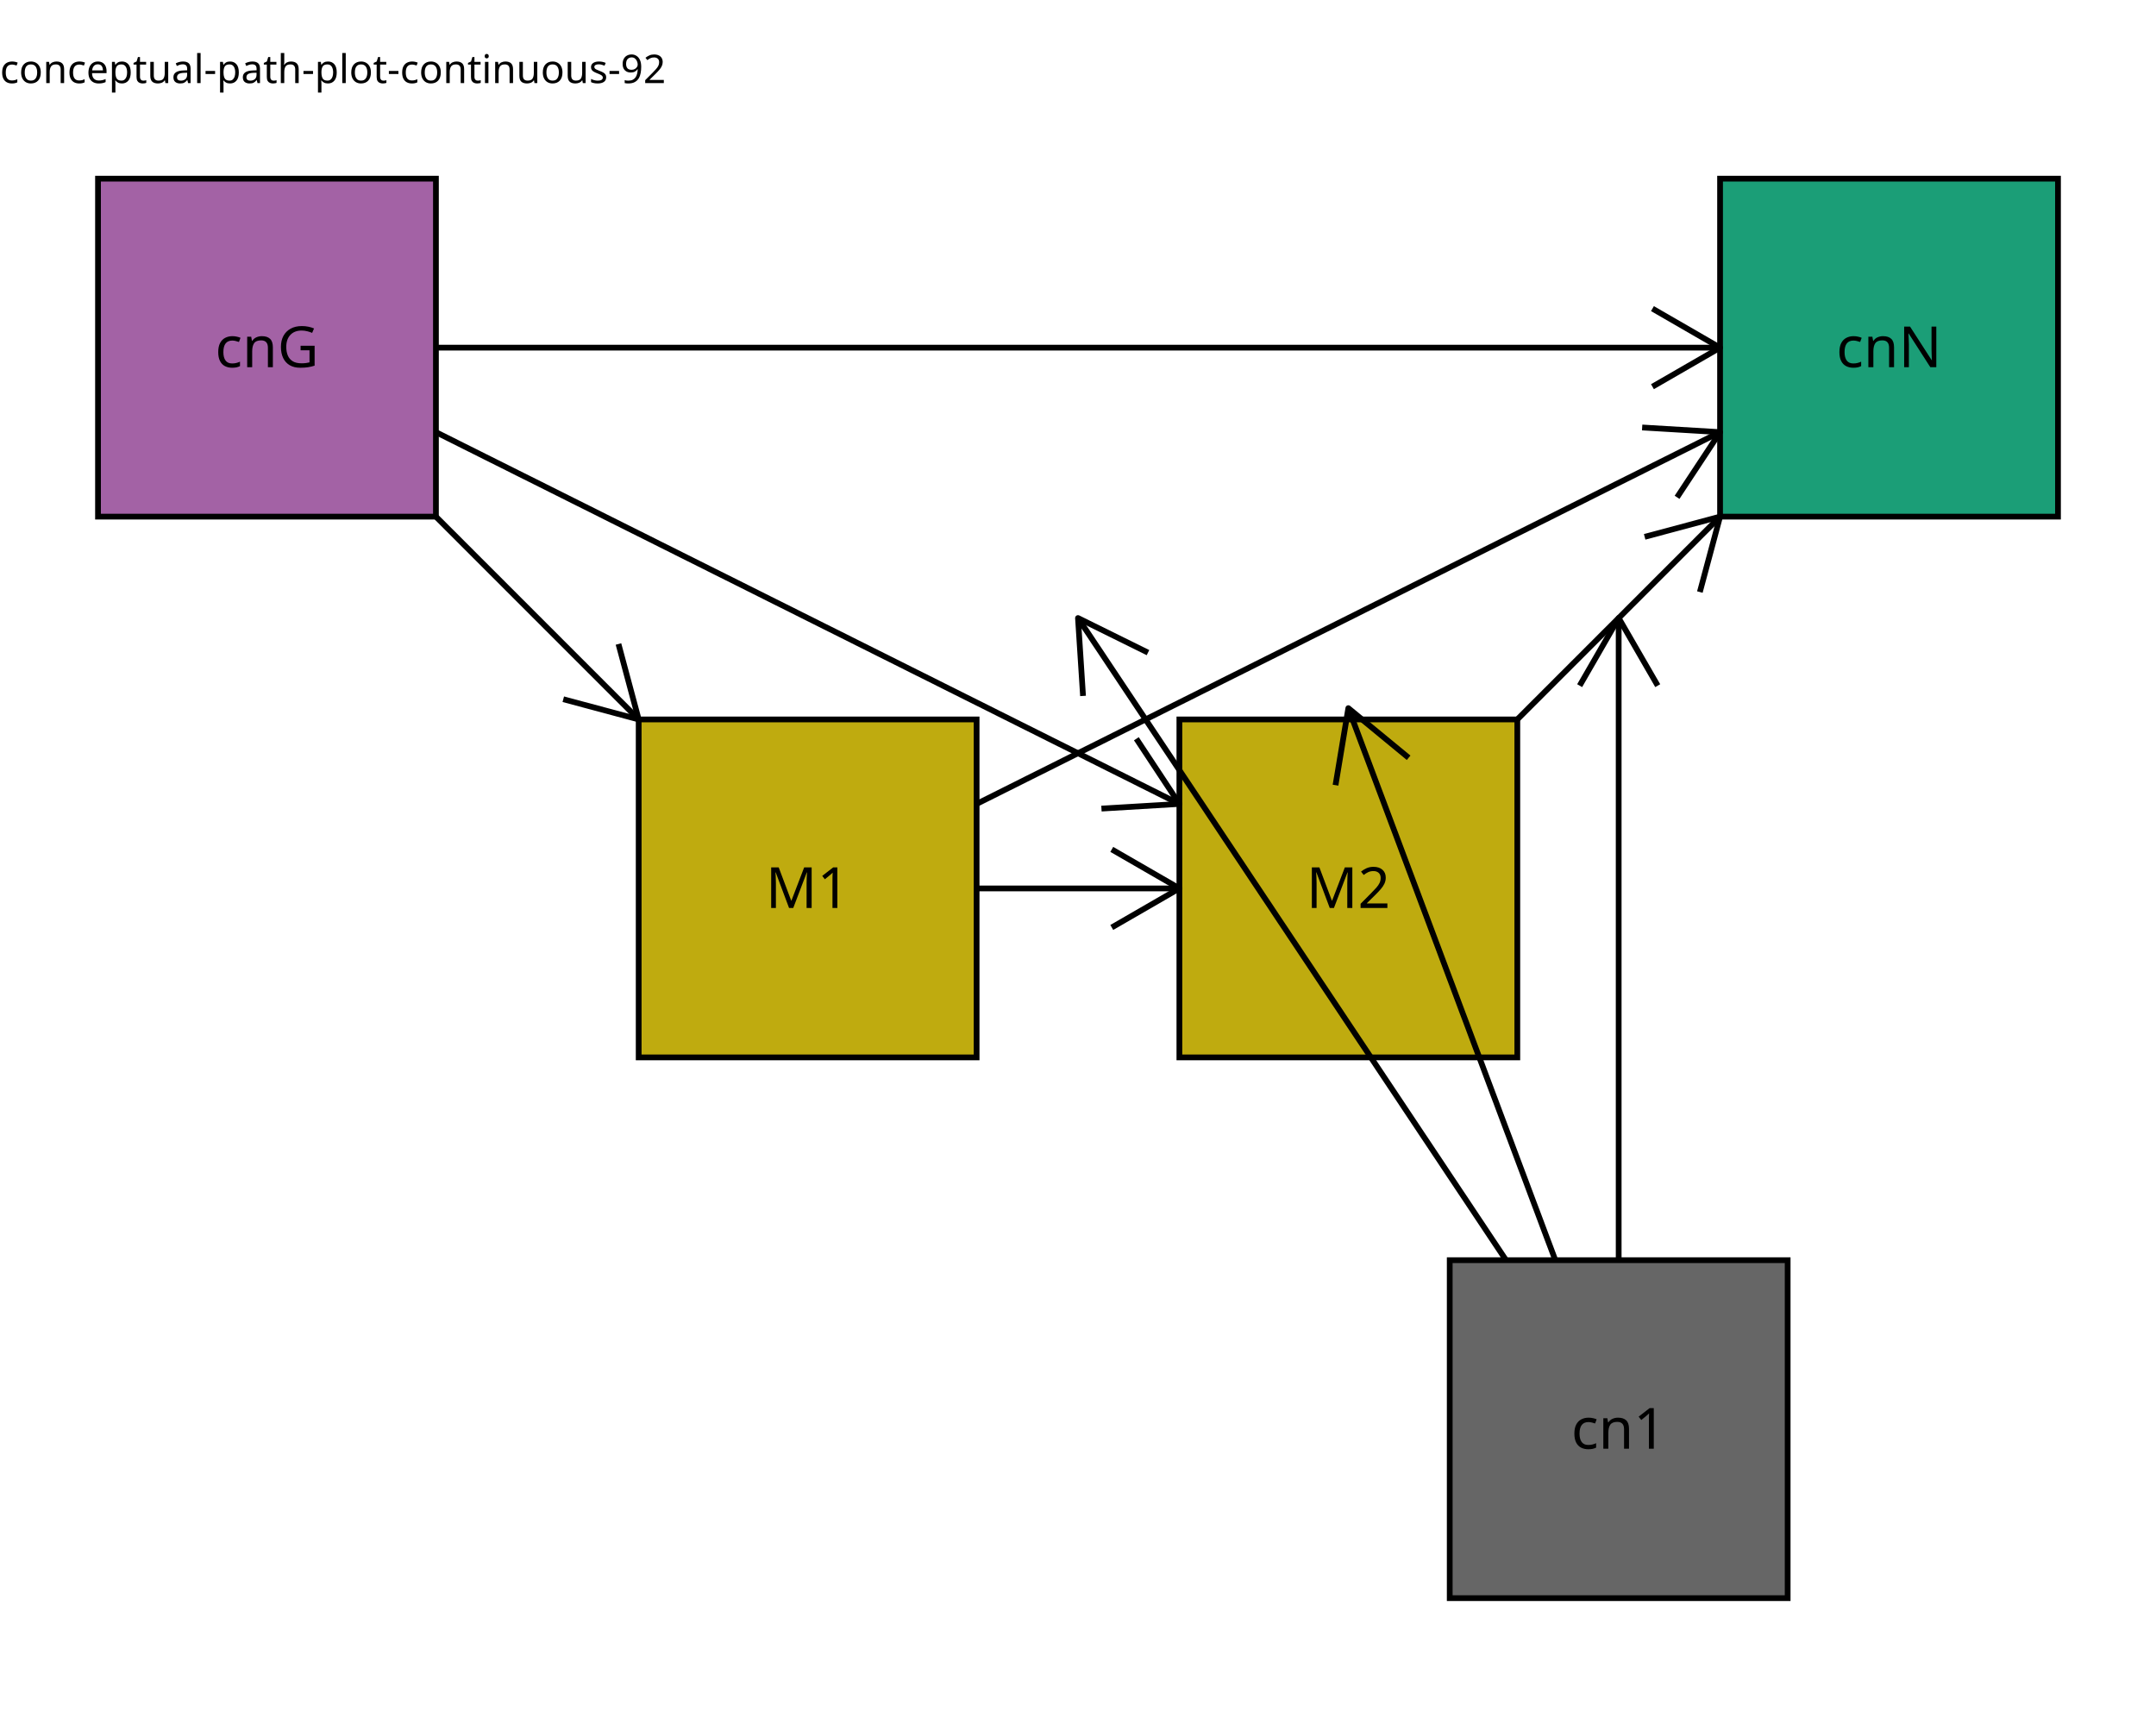
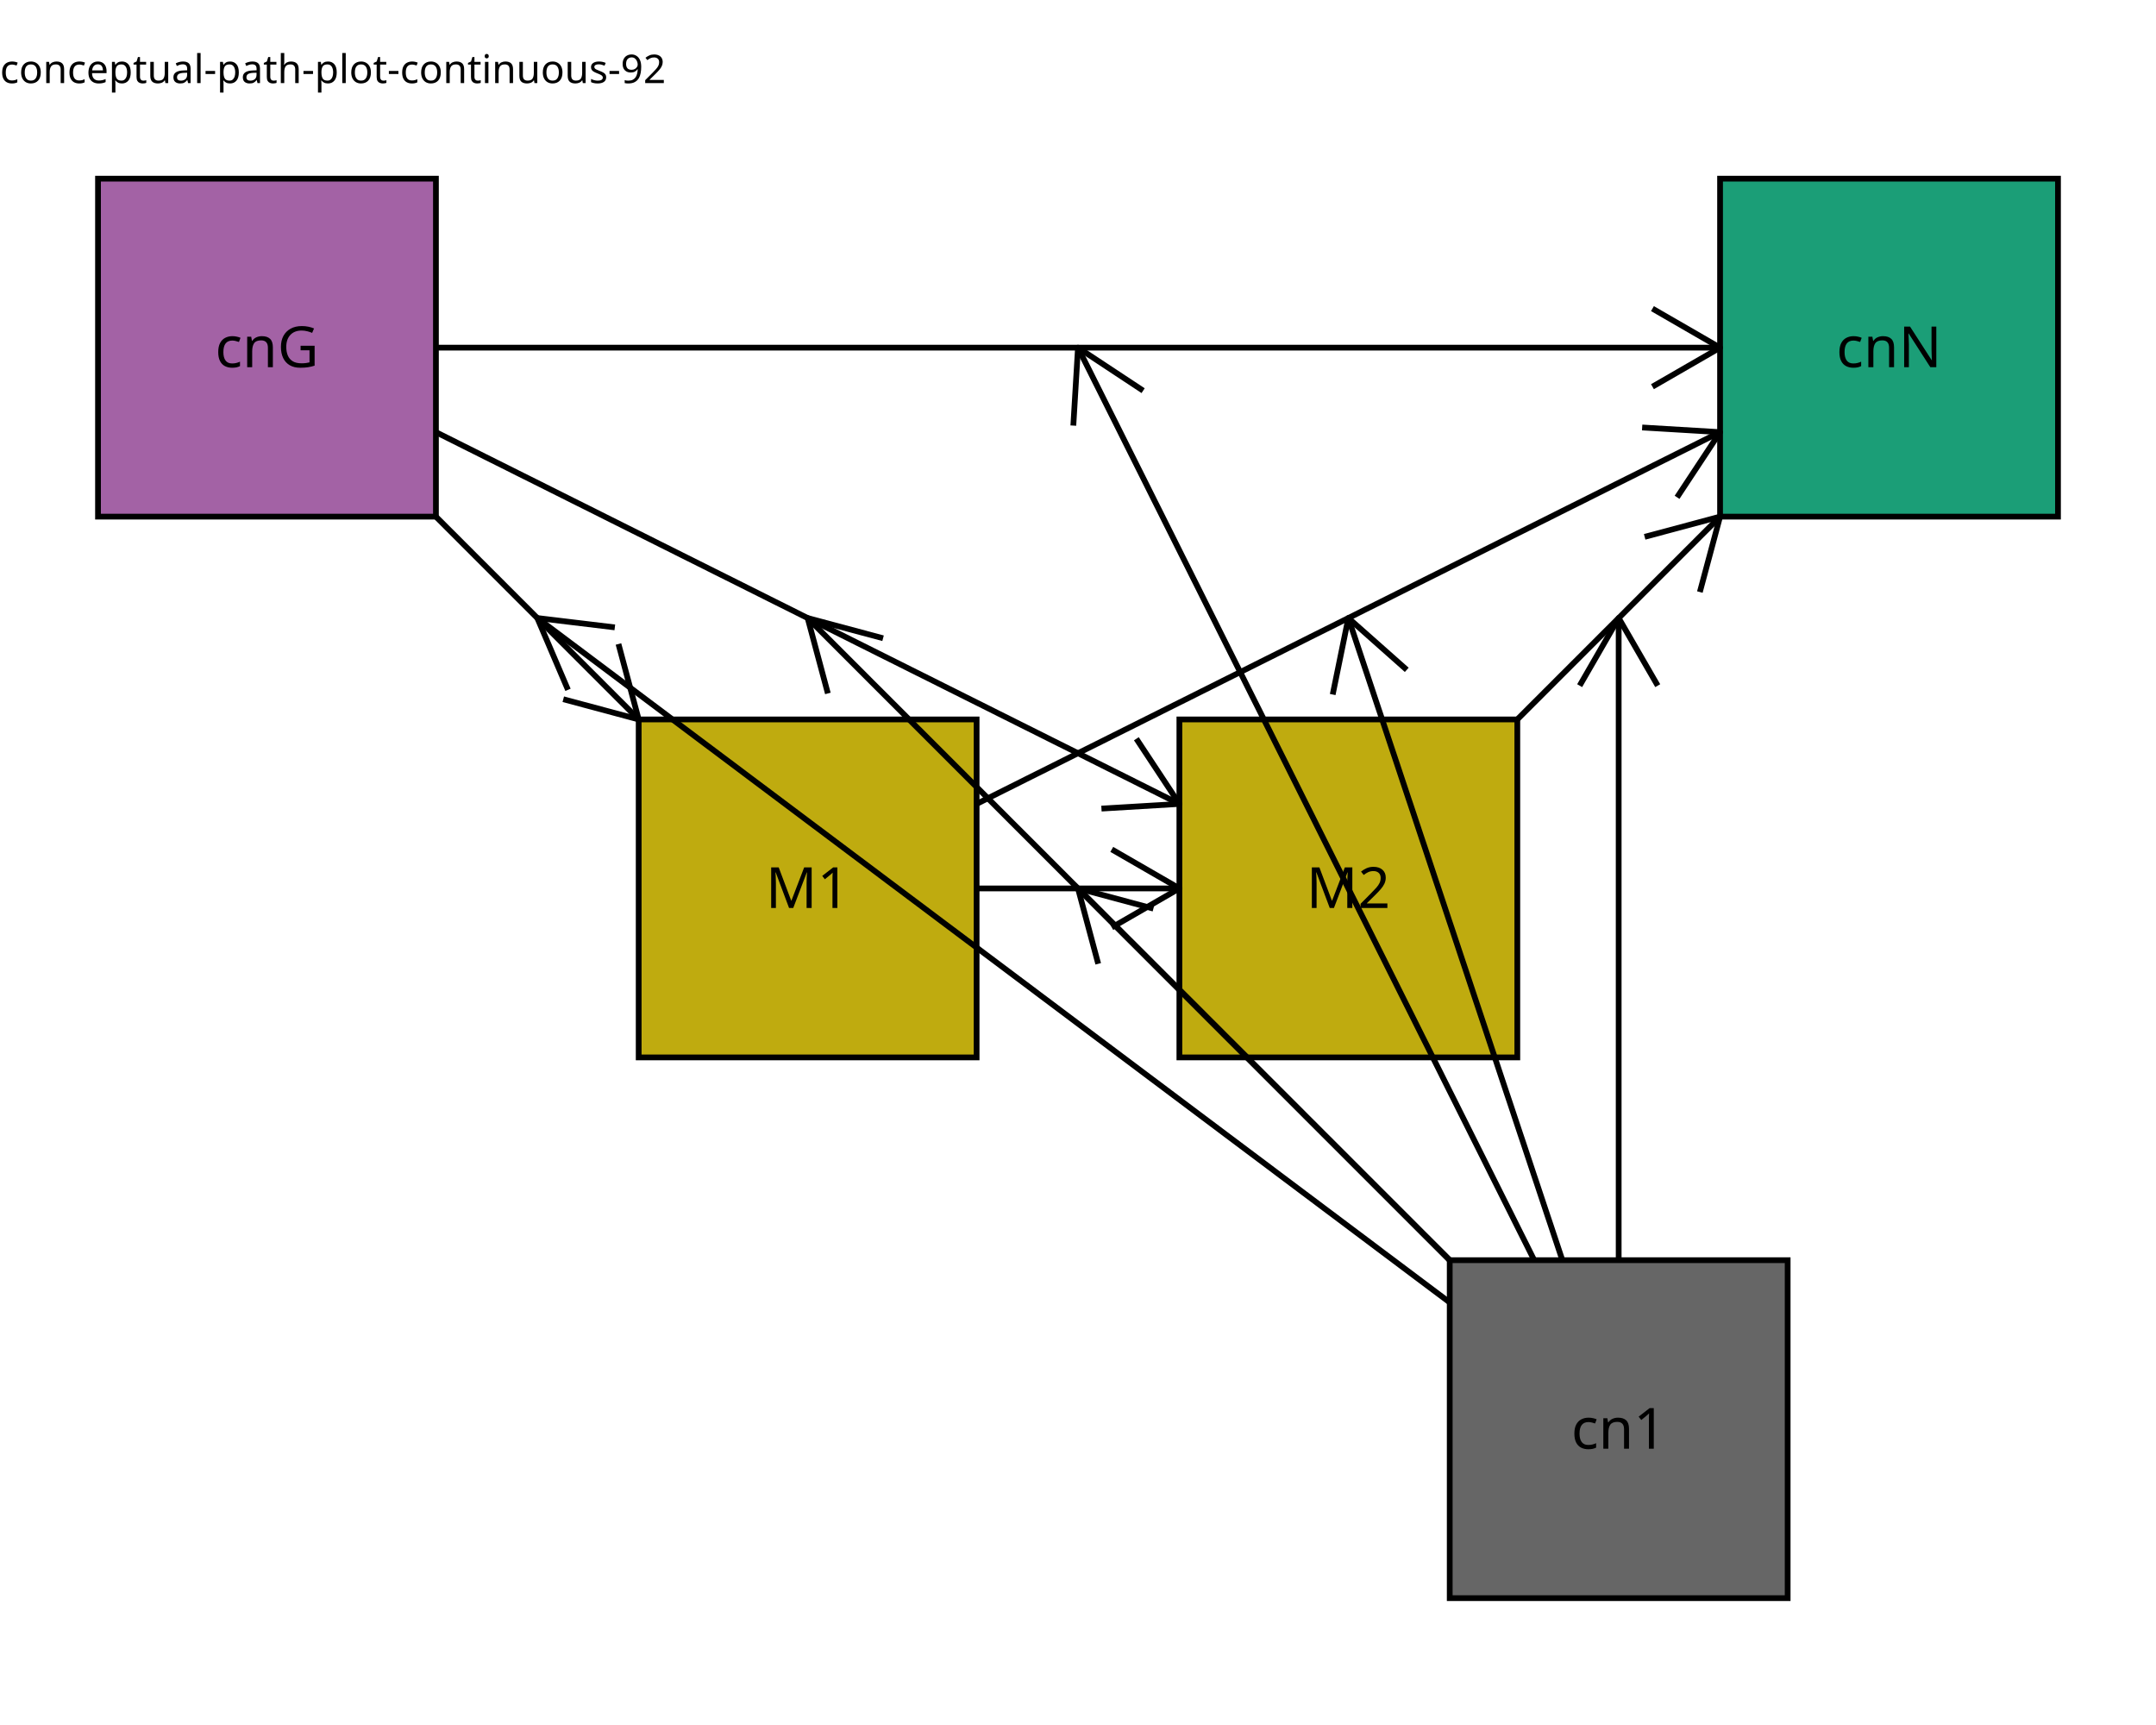
<svg xmlns="http://www.w3.org/2000/svg" class="svglite" data-engine-version="2.0" width="720.00pt" height="576.00pt" viewBox="0 0 720.00 576.00">
  <defs>
    <style type="text/css">
    .svglite line, .svglite polyline, .svglite polygon, .svglite path, .svglite rect, .svglite circle {
      fill: none;
      stroke: #000000;
      stroke-linecap: round;
      stroke-linejoin: round;
      stroke-miterlimit: 10.00;
    }
  </style>
  </defs>
  <rect width="100%" height="100%" style="stroke: none; fill: #FFFFFF;" />
  <defs>
    <clipPath id="cpMC4wMHw3MjAuMDB8MC4wMHw1NzYuMDA=">
      <rect x="0.00" y="0.00" width="720.00" height="576.00" />
    </clipPath>
  </defs>
  <g clip-path="url(#cpMC4wMHw3MjAuMDB8MC4wMHw1NzYuMDA=)">
</g>
  <defs>
    <clipPath id="cpMC4wMHw3MjAuMDB8MTguNjZ8NTU3LjM0">
      <rect x="0.00" y="18.66" width="720.00" height="538.68" />
    </clipPath>
  </defs>
  <g clip-path="url(#cpMC4wMHw3MjAuMDB8MTguNjZ8NTU3LjM0)">
    <rect x="0.00" y="18.66" width="720.00" height="538.68" style="stroke-width: 10.67; stroke: none;" />
  </g>
  <g clip-path="url(#cpMC4wMHw3MjAuMDB8MC4wMHw1NzYuMDA=)">
</g>
  <defs>
    <clipPath id="cpMC4wMHw3MjAuMDB8MzUuOTZ8NTU3LjM0">
      <rect x="0.00" y="35.96" width="720.00" height="521.38" />
    </clipPath>
  </defs>
  <g clip-path="url(#cpMC4wMHw3MjAuMDB8MzUuOTZ8NTU3LjM0)">
    <rect x="0.00" y="35.96" width="720.00" height="521.38" style="stroke-width: 10.67; stroke: none;" />
    <rect x="32.73" y="59.66" width="112.85" height="112.85" style="stroke-width: 1.92; stroke-linecap: butt; stroke-linejoin: miter; fill: #A362A5;" />
    <rect x="574.42" y="59.66" width="112.85" height="112.85" style="stroke-width: 1.92; stroke-linecap: butt; stroke-linejoin: miter; fill: #1B9E77;" />
    <rect x="213.29" y="240.23" width="112.85" height="112.85" style="stroke-width: 1.92; stroke-linecap: butt; stroke-linejoin: miter; fill: #BFAB0F;" />
    <rect x="393.86" y="240.23" width="112.85" height="112.85" style="stroke-width: 1.92; stroke-linecap: butt; stroke-linejoin: miter; fill: #BFAB0F;" />
    <rect x="484.14" y="420.79" width="112.85" height="112.85" style="stroke-width: 1.92; stroke-linecap: butt; stroke-linejoin: miter; fill: #666666;" />
-     <rect x="303.57" y="149.94" width="112.85" height="112.85" style="stroke-width: 1.92; stroke: none; stroke-linecap: butt; stroke-linejoin: miter;" />
-     <rect x="393.86" y="180.04" width="112.85" height="112.85" style="stroke-width: 1.92; stroke: none; stroke-linecap: butt; stroke-linejoin: miter;" />
+     <rect x="303.57" y="59.66" width="112.85" height="112.85" style="stroke-width: 1.92; stroke: none; stroke-linecap: butt; stroke-linejoin: miter;" />
+     <rect x="123.01" y="149.94" width="112.85" height="112.85" style="stroke-width: 1.92; stroke: none; stroke-linecap: butt; stroke-linejoin: miter;" />
+     <rect x="213.29" y="149.94" width="112.85" height="112.85" style="stroke-width: 1.92; stroke: none; stroke-linecap: butt; stroke-linejoin: miter;" />
+     <rect x="393.86" y="149.94" width="112.85" height="112.85" style="stroke-width: 1.92; stroke: none; stroke-linecap: butt; stroke-linejoin: miter;" />
+     <rect x="303.57" y="240.23" width="112.85" height="112.85" style="stroke-width: 1.92; stroke: none; stroke-linecap: butt; stroke-linejoin: miter;" />
    <rect x="484.14" y="149.94" width="112.85" height="112.85" style="stroke-width: 1.92; stroke: none; stroke-linecap: butt; stroke-linejoin: miter;" />
    <polyline points="145.58,116.09 149.34,116.09 154.81,116.09 160.28,116.09 165.76,116.09 171.23,116.09 176.70,116.09 182.17,116.09 187.64,116.09 193.11,116.09 198.59,116.09 204.06,116.09 209.53,116.09 215.00,116.09 220.47,116.09 225.94,116.09 231.42,116.09 236.89,116.09 242.36,116.09 247.83,116.09 253.30,116.09 258.77,116.09 264.25,116.09 269.72,116.09 275.19,116.09 280.66,116.09 286.13,116.09 291.60,116.09 297.08,116.09 302.55,116.09 308.02,116.09 313.49,116.09 318.96,116.09 324.43,116.09 329.91,116.09 335.38,116.09 340.85,116.09 346.32,116.09 351.79,116.09 357.26,116.09 362.74,116.09 368.21,116.09 373.68,116.09 379.15,116.09 384.62,116.09 390.09,116.09 395.57,116.09 401.04,116.09 406.51,116.09 411.98,116.09 417.45,116.09 422.92,116.09 428.40,116.09 433.87,116.09 439.34,116.09 444.81,116.09 450.28,116.09 455.75,116.09 461.23,116.09 466.70,116.09 472.17,116.09 477.64,116.09 483.11,116.09 488.58,116.09 494.06,116.09 499.53,116.09 505.00,116.09 510.47,116.09 515.94,116.09 521.41,116.09 526.89,116.09 532.36,116.09 537.83,116.09 543.30,116.09 548.77,116.09 554.24,116.09 559.72,116.09 565.19,116.09 570.66,116.09 574.42,116.09 " style="stroke-width: 1.92; stroke-linecap: butt;" />
    <polyline points="551.84,129.12 574.42,116.09 551.84,103.05 " style="stroke-width: 1.92; stroke-linecap: butt;" />
-     <polyline points="502.95,420.79 502.26,419.76 500.44,417.03 498.61,414.29 496.79,411.56 494.97,408.82 493.14,406.08 491.32,403.35 489.50,400.61 487.67,397.88 485.85,395.14 484.02,392.41 482.20,389.67 480.38,386.93 478.55,384.20 476.73,381.46 474.90,378.73 473.08,375.99 471.26,373.26 469.43,370.52 467.61,367.78 465.79,365.05 463.96,362.31 462.14,359.58 460.31,356.84 458.49,354.10 456.67,351.37 454.84,348.63 453.02,345.90 451.19,343.16 449.37,340.43 447.55,337.69 445.72,334.95 443.90,332.22 442.07,329.48 440.25,326.75 438.43,324.01 436.60,321.27 434.78,318.54 432.96,315.80 431.13,313.07 429.31,310.33 427.48,307.60 425.66,304.86 423.84,302.12 422.01,299.39 420.19,296.65 418.36,293.92 416.54,291.18 414.72,288.44 412.89,285.71 411.07,282.97 409.24,280.24 407.42,277.50 405.60,274.77 403.77,272.03 401.95,269.29 400.13,266.56 398.30,263.82 396.48,261.09 394.65,258.35 392.83,255.61 391.01,252.88 389.18,250.14 387.36,247.41 385.53,244.67 383.71,241.94 381.89,239.20 380.06,236.46 378.24,233.73 376.41,230.99 374.59,228.26 372.77,225.52 370.94,222.78 369.12,220.05 367.30,217.31 365.47,214.58 363.65,211.84 361.82,209.11 360.00,206.37 " style="stroke-width: 1.92; stroke-linecap: butt;" />
-     <polyline points="383.37,217.92 360.00,206.37 361.68,232.38 " style="stroke-width: 1.92; stroke-linecap: butt;" />
-     <polyline points="519.40,420.79 518.68,418.85 517.77,416.42 516.85,413.99 515.94,411.56 515.03,409.12 514.12,406.69 513.21,404.26 512.29,401.83 511.38,399.40 510.47,396.97 509.56,394.53 508.65,392.10 507.73,389.67 506.82,387.24 505.91,384.81 505.00,382.37 504.09,379.94 503.17,377.51 502.26,375.08 501.35,372.65 500.44,370.22 499.53,367.78 498.61,365.35 497.70,362.92 496.79,360.49 495.88,358.06 494.97,355.62 494.06,353.19 493.14,350.76 492.23,348.33 491.32,345.90 490.41,343.46 489.50,341.03 488.58,338.60 487.67,336.17 486.76,333.74 485.85,331.31 484.94,328.87 484.02,326.44 483.11,324.01 482.20,321.58 481.29,319.15 480.38,316.71 479.46,314.28 478.55,311.85 477.64,309.42 476.73,306.99 475.82,304.56 474.90,302.12 473.99,299.69 473.08,297.26 472.17,294.83 471.26,292.40 470.34,289.96 469.43,287.53 468.52,285.10 467.61,282.67 466.70,280.24 465.79,277.81 464.87,275.37 463.96,272.94 463.05,270.51 462.14,268.08 461.23,265.65 460.31,263.21 459.40,260.78 458.49,258.35 457.58,255.92 456.67,253.49 455.75,251.05 454.84,248.62 453.93,246.19 453.02,243.76 452.11,241.33 451.19,238.90 450.28,236.46 " style="stroke-width: 1.92; stroke-linecap: butt;" />
-     <polyline points="470.41,253.03 450.28,236.46 446.00,262.18 " style="stroke-width: 1.92; stroke-linecap: butt;" />
+     <polyline points="512.35,420.79 511.38,418.85 509.56,415.20 507.73,411.56 505.91,407.91 504.09,404.26 502.26,400.61 500.44,396.97 498.61,393.32 496.79,389.67 494.97,386.02 493.14,382.37 491.32,378.73 489.50,375.08 487.67,371.43 485.85,367.78 484.02,364.14 482.20,360.49 480.38,356.84 478.55,353.19 476.73,349.54 474.90,345.90 473.08,342.25 471.26,338.60 469.43,334.95 467.61,331.31 465.79,327.66 463.96,324.01 462.14,320.36 460.31,316.71 458.49,313.07 456.67,309.42 454.84,305.77 453.02,302.12 451.19,298.48 449.37,294.83 447.55,291.18 445.72,287.53 443.90,283.88 442.07,280.24 440.25,276.59 438.43,272.94 436.60,269.29 434.78,265.65 432.96,262.00 431.13,258.35 429.31,254.70 427.48,251.05 425.66,247.41 423.84,243.76 422.01,240.11 420.19,236.46 418.36,232.82 416.54,229.17 414.72,225.52 412.89,221.87 411.07,218.23 409.24,214.58 407.42,210.93 405.60,207.28 403.77,203.63 401.95,199.99 400.13,196.34 398.30,192.69 396.48,189.04 394.65,185.40 392.83,181.75 391.01,178.10 389.18,174.45 387.36,170.80 385.53,167.16 383.71,163.51 381.89,159.86 380.06,156.21 378.24,152.57 376.41,148.92 374.59,145.27 372.77,141.62 370.94,137.97 369.12,134.33 367.30,130.68 365.47,127.03 363.65,123.38 361.82,119.74 360.00,116.09 " style="stroke-width: 1.92; stroke-linecap: butt;" />
+     <polyline points="381.75,130.45 360.00,116.09 358.44,142.11 " style="stroke-width: 1.92; stroke-linecap: butt;" />
+     <polyline points="484.14,434.90 482.20,433.44 478.55,430.71 474.90,427.97 471.26,425.24 467.61,422.50 463.96,419.76 460.31,417.03 456.67,414.29 453.02,411.56 449.37,408.82 445.72,406.08 442.07,403.35 438.43,400.61 434.78,397.88 431.13,395.14 427.48,392.41 423.84,389.67 420.19,386.93 416.54,384.20 412.89,381.46 409.24,378.73 405.60,375.99 401.95,373.26 398.30,370.52 394.65,367.78 391.01,365.05 387.36,362.31 383.71,359.58 380.06,356.84 376.41,354.10 372.77,351.37 369.12,348.63 365.47,345.90 361.82,343.16 358.18,340.43 354.53,337.69 350.88,334.95 347.23,332.22 343.59,329.48 339.94,326.75 336.29,324.01 332.64,321.27 328.99,318.54 325.35,315.80 321.70,313.07 318.05,310.33 314.40,307.60 310.76,304.86 307.11,302.12 303.46,299.39 299.81,296.65 296.16,293.92 292.52,291.18 288.87,288.44 285.22,285.71 281.57,282.97 277.93,280.24 274.28,277.50 270.63,274.77 266.98,272.03 263.33,269.29 259.69,266.56 256.04,263.82 252.39,261.09 248.74,258.35 245.10,255.61 241.45,252.88 237.80,250.14 234.15,247.41 230.50,244.67 226.86,241.94 223.21,239.20 219.56,236.46 215.91,233.73 212.27,230.99 208.62,228.26 204.97,225.52 201.32,222.78 197.67,220.05 194.03,217.31 190.38,214.58 186.73,211.84 183.08,209.11 179.44,206.37 " style="stroke-width: 1.92; stroke-linecap: butt;" />
+     <polyline points="205.32,209.49 179.44,206.37 189.68,230.34 " style="stroke-width: 1.92; stroke-linecap: butt;" />
+     <polyline points="484.14,420.79 483.11,419.76 480.38,417.03 477.64,414.29 474.90,411.56 472.17,408.82 469.43,406.08 466.70,403.35 463.96,400.61 461.23,397.88 458.49,395.14 455.75,392.41 453.02,389.67 450.28,386.93 447.55,384.20 444.81,381.46 442.07,378.73 439.34,375.99 436.60,373.26 433.87,370.52 431.13,367.78 428.40,365.05 425.66,362.31 422.92,359.58 420.19,356.84 417.45,354.10 414.72,351.37 411.98,348.63 409.24,345.90 406.51,343.16 403.77,340.43 401.04,337.69 398.30,334.95 395.57,332.22 392.83,329.48 390.09,326.75 387.36,324.01 384.62,321.27 381.89,318.54 379.15,315.80 376.41,313.07 373.68,310.33 370.94,307.60 368.21,304.86 365.47,302.12 362.74,299.39 360.00,296.65 357.26,293.92 354.53,291.18 351.79,288.44 349.06,285.71 346.32,282.97 343.59,280.24 340.85,277.50 338.11,274.77 335.38,272.03 332.64,269.29 329.91,266.56 327.17,263.82 324.43,261.09 321.70,258.35 318.96,255.61 316.23,252.88 313.49,250.14 310.76,247.41 308.02,244.67 305.28,241.94 302.55,239.20 299.81,236.46 297.08,233.73 294.34,230.99 291.60,228.26 288.87,225.52 286.13,222.78 283.40,220.05 280.66,217.31 277.93,214.58 275.19,211.84 272.45,209.11 269.72,206.37 " style="stroke-width: 1.92; stroke-linecap: butt;" />
+     <polyline points="294.90,213.12 269.72,206.37 276.47,231.55 " style="stroke-width: 1.92; stroke-linecap: butt;" />
+     <polyline points="521.76,420.79 521.41,419.76 520.50,417.03 519.59,414.29 518.68,411.56 517.77,408.82 516.85,406.08 515.94,403.35 515.03,400.61 514.12,397.88 513.21,395.14 512.29,392.41 511.38,389.67 510.47,386.93 509.56,384.20 508.65,381.46 507.73,378.73 506.82,375.99 505.91,373.26 505.00,370.52 504.09,367.78 503.17,365.05 502.26,362.31 501.35,359.58 500.44,356.84 499.53,354.10 498.61,351.37 497.70,348.63 496.79,345.90 495.88,343.16 494.97,340.43 494.06,337.69 493.14,334.95 492.23,332.22 491.32,329.48 490.41,326.75 489.50,324.01 488.58,321.27 487.67,318.54 486.76,315.80 485.85,313.07 484.94,310.33 484.02,307.60 483.11,304.86 482.20,302.12 481.29,299.39 480.38,296.65 479.46,293.92 478.55,291.18 477.64,288.44 476.73,285.71 475.82,282.97 474.90,280.24 473.99,277.50 473.08,274.77 472.17,272.03 471.26,269.29 470.34,266.56 469.43,263.82 468.52,261.09 467.61,258.35 466.70,255.61 465.79,252.88 464.87,250.14 463.96,247.41 463.05,244.67 462.14,241.94 461.23,239.20 460.31,236.46 459.40,233.73 458.49,230.99 457.58,228.26 456.67,225.52 455.75,222.78 454.84,220.05 453.93,217.31 453.02,214.58 452.11,211.84 451.19,209.11 450.28,206.37 " style="stroke-width: 1.92; stroke-linecap: butt;" />
+     <polyline points="469.79,223.67 450.28,206.37 445.06,231.91 " style="stroke-width: 1.92; stroke-linecap: butt;" />
+     <polyline points="484.14,420.79 484.02,420.68 482.20,418.85 480.38,417.03 478.55,415.20 476.73,413.38 474.90,411.56 473.08,409.73 471.26,407.91 469.43,406.08 467.61,404.26 465.79,402.44 463.96,400.61 462.14,398.79 460.31,396.97 458.49,395.14 456.67,393.32 454.84,391.49 453.02,389.67 451.19,387.85 449.37,386.02 447.55,384.20 445.72,382.37 443.90,380.55 442.07,378.73 440.25,376.90 438.43,375.08 436.60,373.26 434.78,371.43 432.96,369.61 431.13,367.78 429.31,365.96 427.48,364.14 425.66,362.31 423.84,360.49 422.01,358.66 420.19,356.84 418.36,355.02 416.54,353.19 414.72,351.37 412.89,349.54 411.07,347.72 409.24,345.90 407.42,344.07 405.60,342.25 403.77,340.43 401.95,338.60 400.13,336.78 398.30,334.95 396.48,333.13 394.65,331.31 392.83,329.48 391.01,327.66 389.18,325.83 387.36,324.01 385.53,322.19 383.71,320.36 381.89,318.54 380.06,316.71 378.24,314.89 376.41,313.07 374.59,311.24 372.77,309.42 370.94,307.60 369.12,305.77 367.30,303.95 365.47,302.12 363.65,300.30 361.82,298.48 360.00,296.65 " style="stroke-width: 1.92; stroke-linecap: butt;" />
+     <polyline points="385.18,303.40 360.00,296.65 366.75,321.83 " style="stroke-width: 1.92; stroke-linecap: butt;" />
    <polyline points="540.56,420.79 540.56,419.76 540.56,417.03 540.56,414.29 540.56,411.56 540.56,408.82 540.56,406.08 540.56,403.35 540.56,400.61 540.56,397.88 540.56,395.14 540.56,392.41 540.56,389.67 540.56,386.93 540.56,384.20 540.56,381.46 540.56,378.73 540.56,375.99 540.56,373.26 540.56,370.52 540.56,367.78 540.56,365.05 540.56,362.31 540.56,359.58 540.56,356.84 540.56,354.10 540.56,351.37 540.56,348.63 540.56,345.90 540.56,343.16 540.56,340.43 540.56,337.69 540.56,334.95 540.56,332.22 540.56,329.48 540.56,326.75 540.56,324.01 540.56,321.27 540.56,318.54 540.56,315.80 540.56,313.07 540.56,310.33 540.56,307.60 540.56,304.86 540.56,302.12 540.56,299.39 540.56,296.65 540.56,293.92 540.56,291.18 540.56,288.44 540.56,285.71 540.56,282.97 540.56,280.24 540.56,277.50 540.56,274.77 540.56,272.03 540.56,269.29 540.56,266.56 540.56,263.82 540.56,261.09 540.56,258.35 540.56,255.61 540.56,252.88 540.56,250.14 540.56,247.41 540.56,244.67 540.56,241.94 540.56,239.20 540.56,236.46 540.56,233.73 540.56,230.99 540.56,228.26 540.56,225.52 540.56,222.78 540.56,220.05 540.56,217.31 540.56,214.58 540.56,211.84 540.56,209.11 540.56,206.37 " style="stroke-width: 1.92; stroke-linecap: butt;" />
    <polyline points="553.60,228.95 540.56,206.37 527.53,228.95 " style="stroke-width: 1.92; stroke-linecap: butt;" />
    <polyline points="145.58,172.51 145.69,172.63 147.52,174.45 149.34,176.28 151.17,178.10 152.99,179.92 154.81,181.75 156.64,183.57 158.46,185.40 160.28,187.22 162.11,189.04 163.93,190.87 165.76,192.69 167.58,194.51 169.40,196.34 171.23,198.16 173.05,199.99 174.88,201.81 176.70,203.63 178.52,205.46 180.35,207.28 182.17,209.11 184.00,210.93 185.82,212.75 187.64,214.58 189.47,216.40 191.29,218.23 193.11,220.05 194.94,221.87 196.76,223.70 198.59,225.52 200.41,227.34 202.23,229.17 204.06,230.99 205.88,232.82 207.71,234.64 209.53,236.46 211.35,238.29 213.18,240.11 213.29,240.23 " style="stroke-width: 1.92; stroke-linecap: butt;" />
    <polyline points="188.11,233.48 213.29,240.23 206.54,215.04 " style="stroke-width: 1.92; stroke-linecap: butt;" />
    <polyline points="145.58,144.30 147.52,145.27 151.17,147.09 154.81,148.92 158.46,150.74 162.11,152.57 165.76,154.39 169.40,156.21 173.05,158.04 176.70,159.86 180.35,161.68 184.00,163.51 187.64,165.33 191.29,167.16 194.94,168.98 198.59,170.80 202.23,172.63 205.88,174.45 209.53,176.28 213.18,178.10 216.83,179.92 220.47,181.75 224.12,183.57 227.77,185.40 231.42,187.22 235.06,189.04 238.71,190.87 242.36,192.69 246.01,194.51 249.66,196.34 253.30,198.16 256.95,199.99 260.60,201.81 264.25,203.63 267.89,205.46 271.54,207.28 275.19,209.11 278.84,210.93 282.49,212.75 286.13,214.58 289.78,216.40 293.43,218.23 297.08,220.05 300.72,221.87 304.37,223.70 308.02,225.52 311.67,227.34 315.31,229.17 318.96,230.99 322.61,232.82 326.26,234.64 329.91,236.46 333.55,238.29 337.20,240.11 340.85,241.94 344.50,243.76 348.14,245.58 351.79,247.41 355.44,249.23 359.09,251.05 362.74,252.88 366.38,254.70 370.03,256.53 373.68,258.35 377.33,260.17 380.97,262.00 384.62,263.82 388.27,265.65 391.92,267.47 393.86,268.44 " style="stroke-width: 1.92; stroke-linecap: butt;" />
    <polyline points="367.83,270.00 393.86,268.44 379.49,246.68 " style="stroke-width: 1.92; stroke-linecap: butt;" />
    <polyline points="326.14,268.44 328.08,267.47 331.73,265.65 335.38,263.82 339.03,262.00 342.67,260.17 346.32,258.35 349.97,256.53 353.62,254.70 357.26,252.88 360.91,251.05 364.56,249.23 368.21,247.41 371.86,245.58 375.50,243.76 379.15,241.94 382.80,240.11 386.45,238.29 390.09,236.46 393.74,234.64 397.39,232.82 401.04,230.99 404.69,229.17 408.33,227.34 411.98,225.52 415.63,223.70 419.28,221.87 422.92,220.05 426.57,218.23 430.22,216.40 433.87,214.58 437.51,212.75 441.16,210.93 444.81,209.11 448.46,207.28 452.11,205.46 455.75,203.63 459.40,201.81 463.05,199.99 466.70,198.16 470.34,196.34 473.99,194.51 477.64,192.69 481.29,190.87 484.94,189.04 488.58,187.22 492.23,185.40 495.88,183.57 499.53,181.75 503.17,179.92 506.82,178.10 510.47,176.28 514.12,174.45 517.77,172.63 521.41,170.80 525.06,168.98 528.71,167.16 532.36,165.33 536.00,163.51 539.65,161.68 543.30,159.86 546.95,158.04 550.60,156.21 554.24,154.39 557.89,152.57 561.54,150.74 565.19,148.92 568.83,147.09 572.48,145.27 574.42,144.30 " style="stroke-width: 1.92; stroke-linecap: butt;" />
    <polyline points="560.06,166.06 574.42,144.30 548.40,142.74 " style="stroke-width: 1.92; stroke-linecap: butt;" />
    <polyline points="326.14,296.65 326.26,296.65 328.08,296.65 329.91,296.65 331.73,296.65 333.55,296.65 335.38,296.65 337.20,296.65 339.03,296.65 340.85,296.65 342.67,296.65 344.50,296.65 346.32,296.65 348.14,296.65 349.97,296.65 351.79,296.65 353.62,296.65 355.44,296.65 357.26,296.65 359.09,296.65 360.91,296.65 362.74,296.65 364.56,296.65 366.38,296.65 368.21,296.65 370.03,296.65 371.86,296.65 373.68,296.65 375.50,296.65 377.33,296.65 379.15,296.65 380.97,296.65 382.80,296.65 384.62,296.65 386.45,296.65 388.27,296.65 390.09,296.65 391.92,296.65 393.74,296.65 393.86,296.65 " style="stroke-width: 1.92; stroke-linecap: butt;" />
    <polyline points="371.28,309.69 393.86,296.65 371.28,283.62 " style="stroke-width: 1.92; stroke-linecap: butt;" />
    <polyline points="506.71,240.23 506.82,240.11 508.65,238.29 510.47,236.46 512.29,234.64 514.12,232.82 515.94,230.99 517.77,229.17 519.59,227.34 521.41,225.52 523.24,223.70 525.06,221.87 526.89,220.05 528.71,218.23 530.53,216.40 532.36,214.58 534.18,212.75 536.00,210.93 537.83,209.11 539.65,207.28 541.48,205.46 543.30,203.63 545.12,201.81 546.95,199.99 548.77,198.16 550.60,196.34 552.42,194.51 554.24,192.69 556.07,190.87 557.89,189.04 559.72,187.22 561.54,185.40 563.36,183.57 565.19,181.75 567.01,179.92 568.83,178.10 570.66,176.28 572.48,174.45 574.31,172.63 574.42,172.51 " style="stroke-width: 1.92; stroke-linecap: butt;" />
    <polyline points="567.67,197.69 574.42,172.51 549.24,179.26 " style="stroke-width: 1.92; stroke-linecap: butt;" />
    <text x="89.15" y="122.61" text-anchor="middle" style="font-size: 18.97px; font-family: sans;" textLength="34.80px" lengthAdjust="spacingAndGlyphs">cnG</text>
    <text x="630.85" y="122.61" text-anchor="middle" style="font-size: 18.97px; font-family: sans;" textLength="33.74px" lengthAdjust="spacingAndGlyphs">cnN</text>
    <text x="269.72" y="303.18" text-anchor="middle" style="font-size: 18.97px; font-family: sans;" textLength="26.36px" lengthAdjust="spacingAndGlyphs">M1</text>
    <text x="450.28" y="303.18" text-anchor="middle" style="font-size: 18.97px; font-family: sans;" textLength="26.36px" lengthAdjust="spacingAndGlyphs">M2</text>
    <text x="540.56" y="483.74" text-anchor="middle" style="font-size: 18.97px; font-family: sans;" textLength="30.59px" lengthAdjust="spacingAndGlyphs">cn1</text>
  </g>
  <g clip-path="url(#cpMC4wMHw3MjAuMDB8MC4wMHw1NzYuMDA=)">
    <text x="0.00" y="27.74" style="font-size: 13.20px; font-family: sans;" textLength="206.96px" lengthAdjust="spacingAndGlyphs">conceptual-path-plot-continuous-92</text>
  </g>
</svg>
